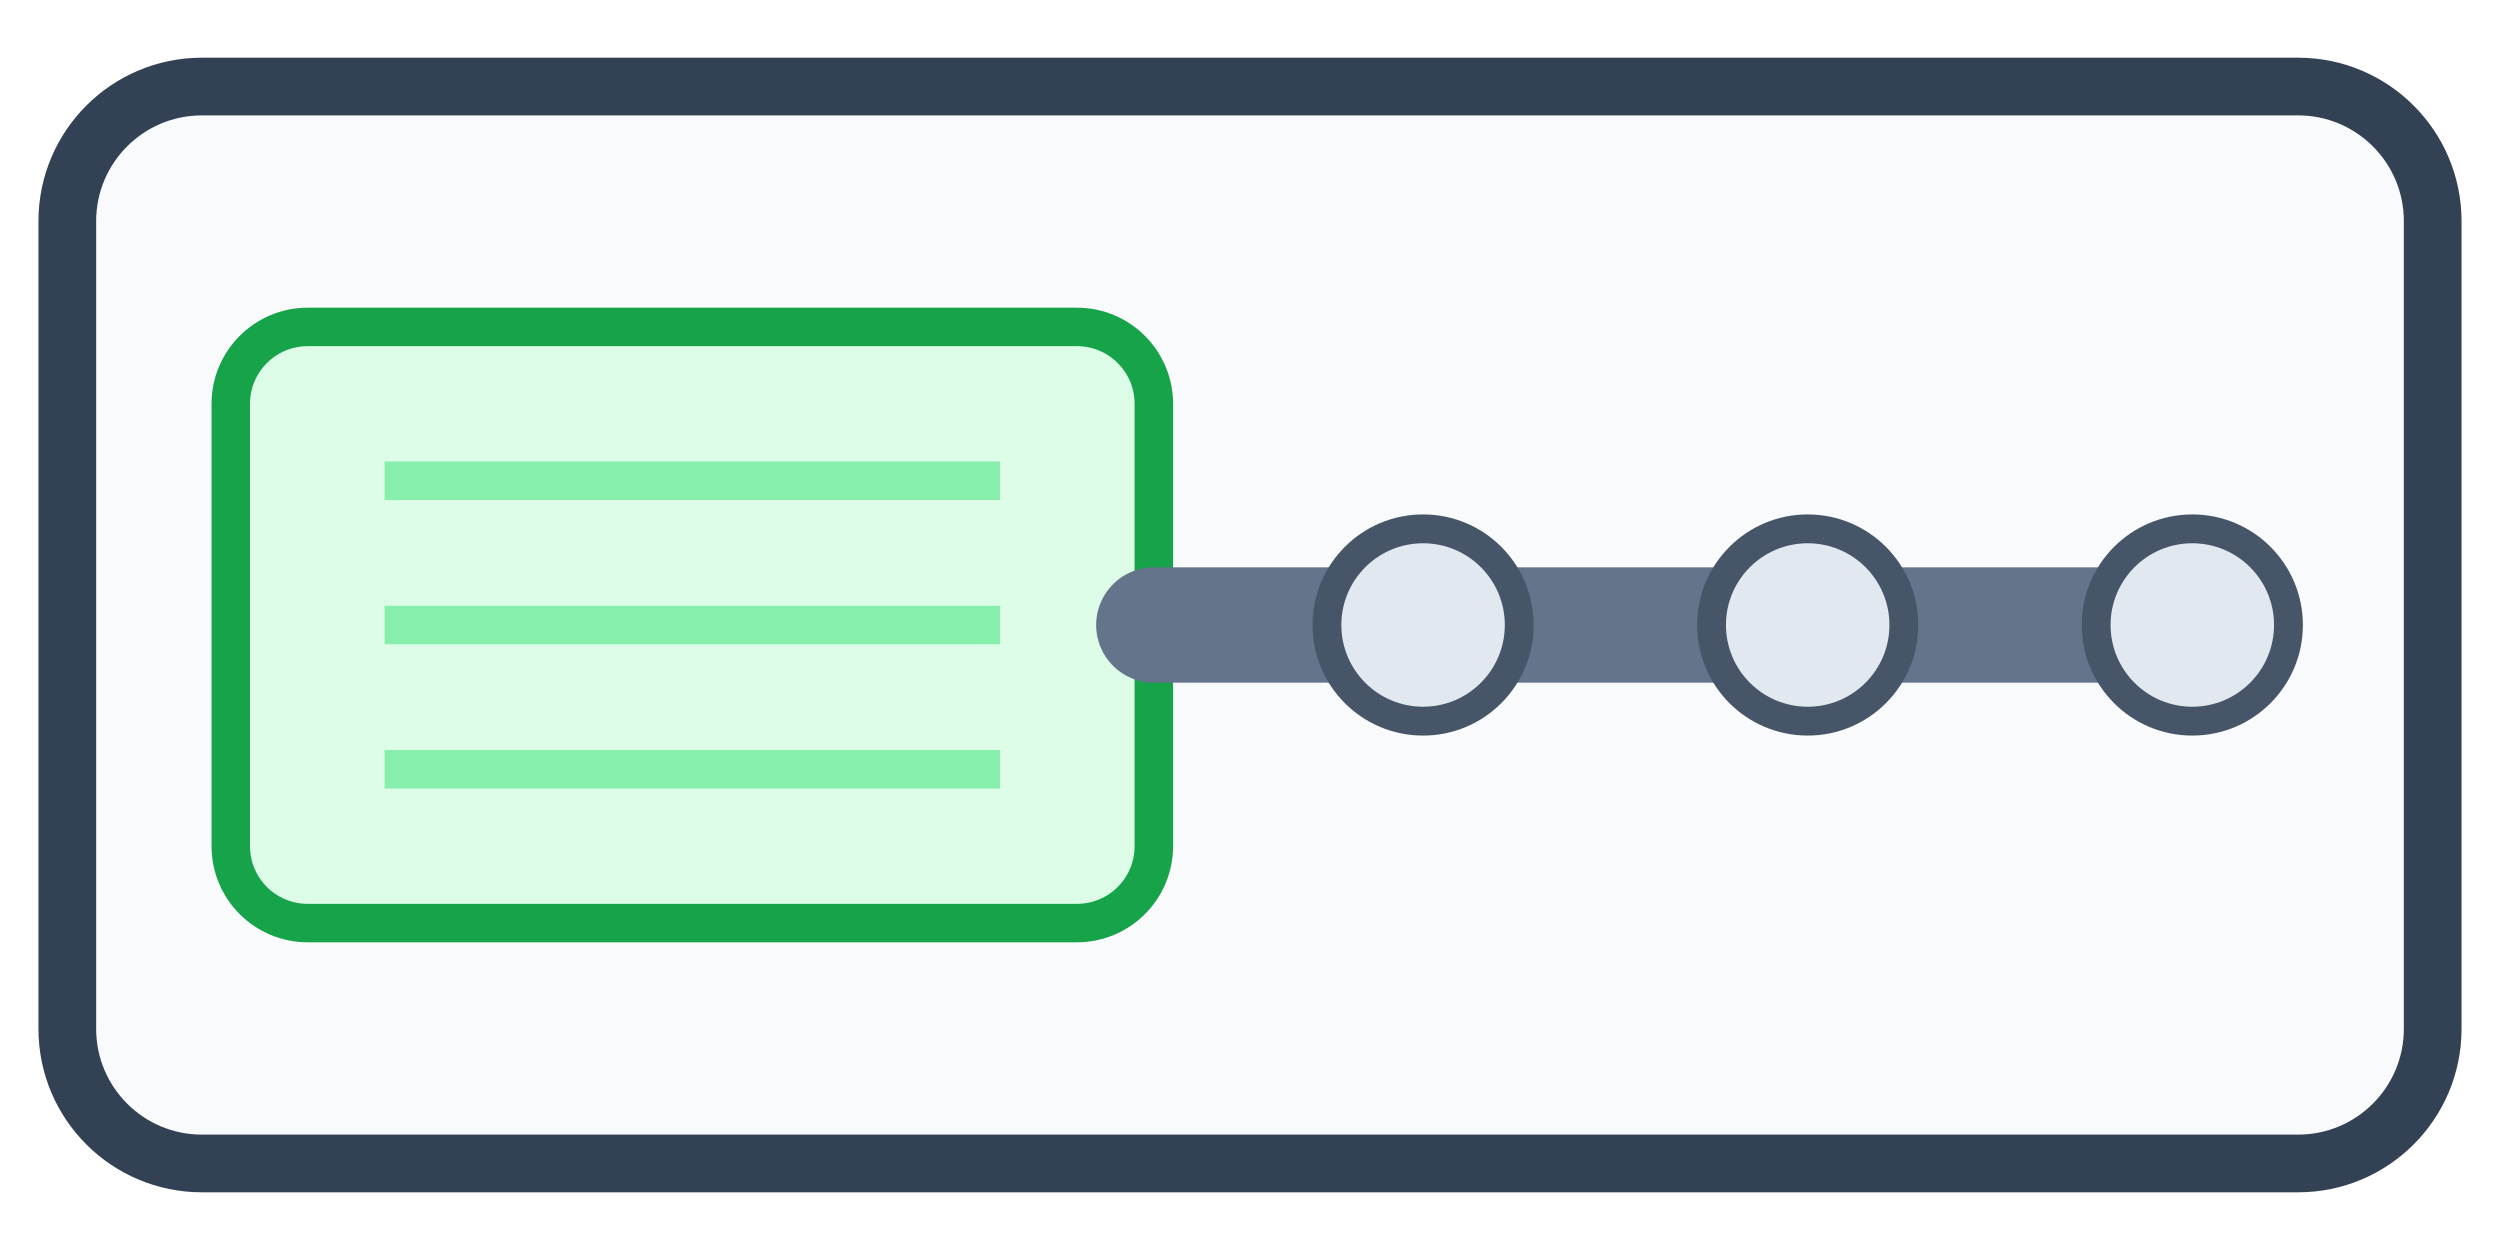
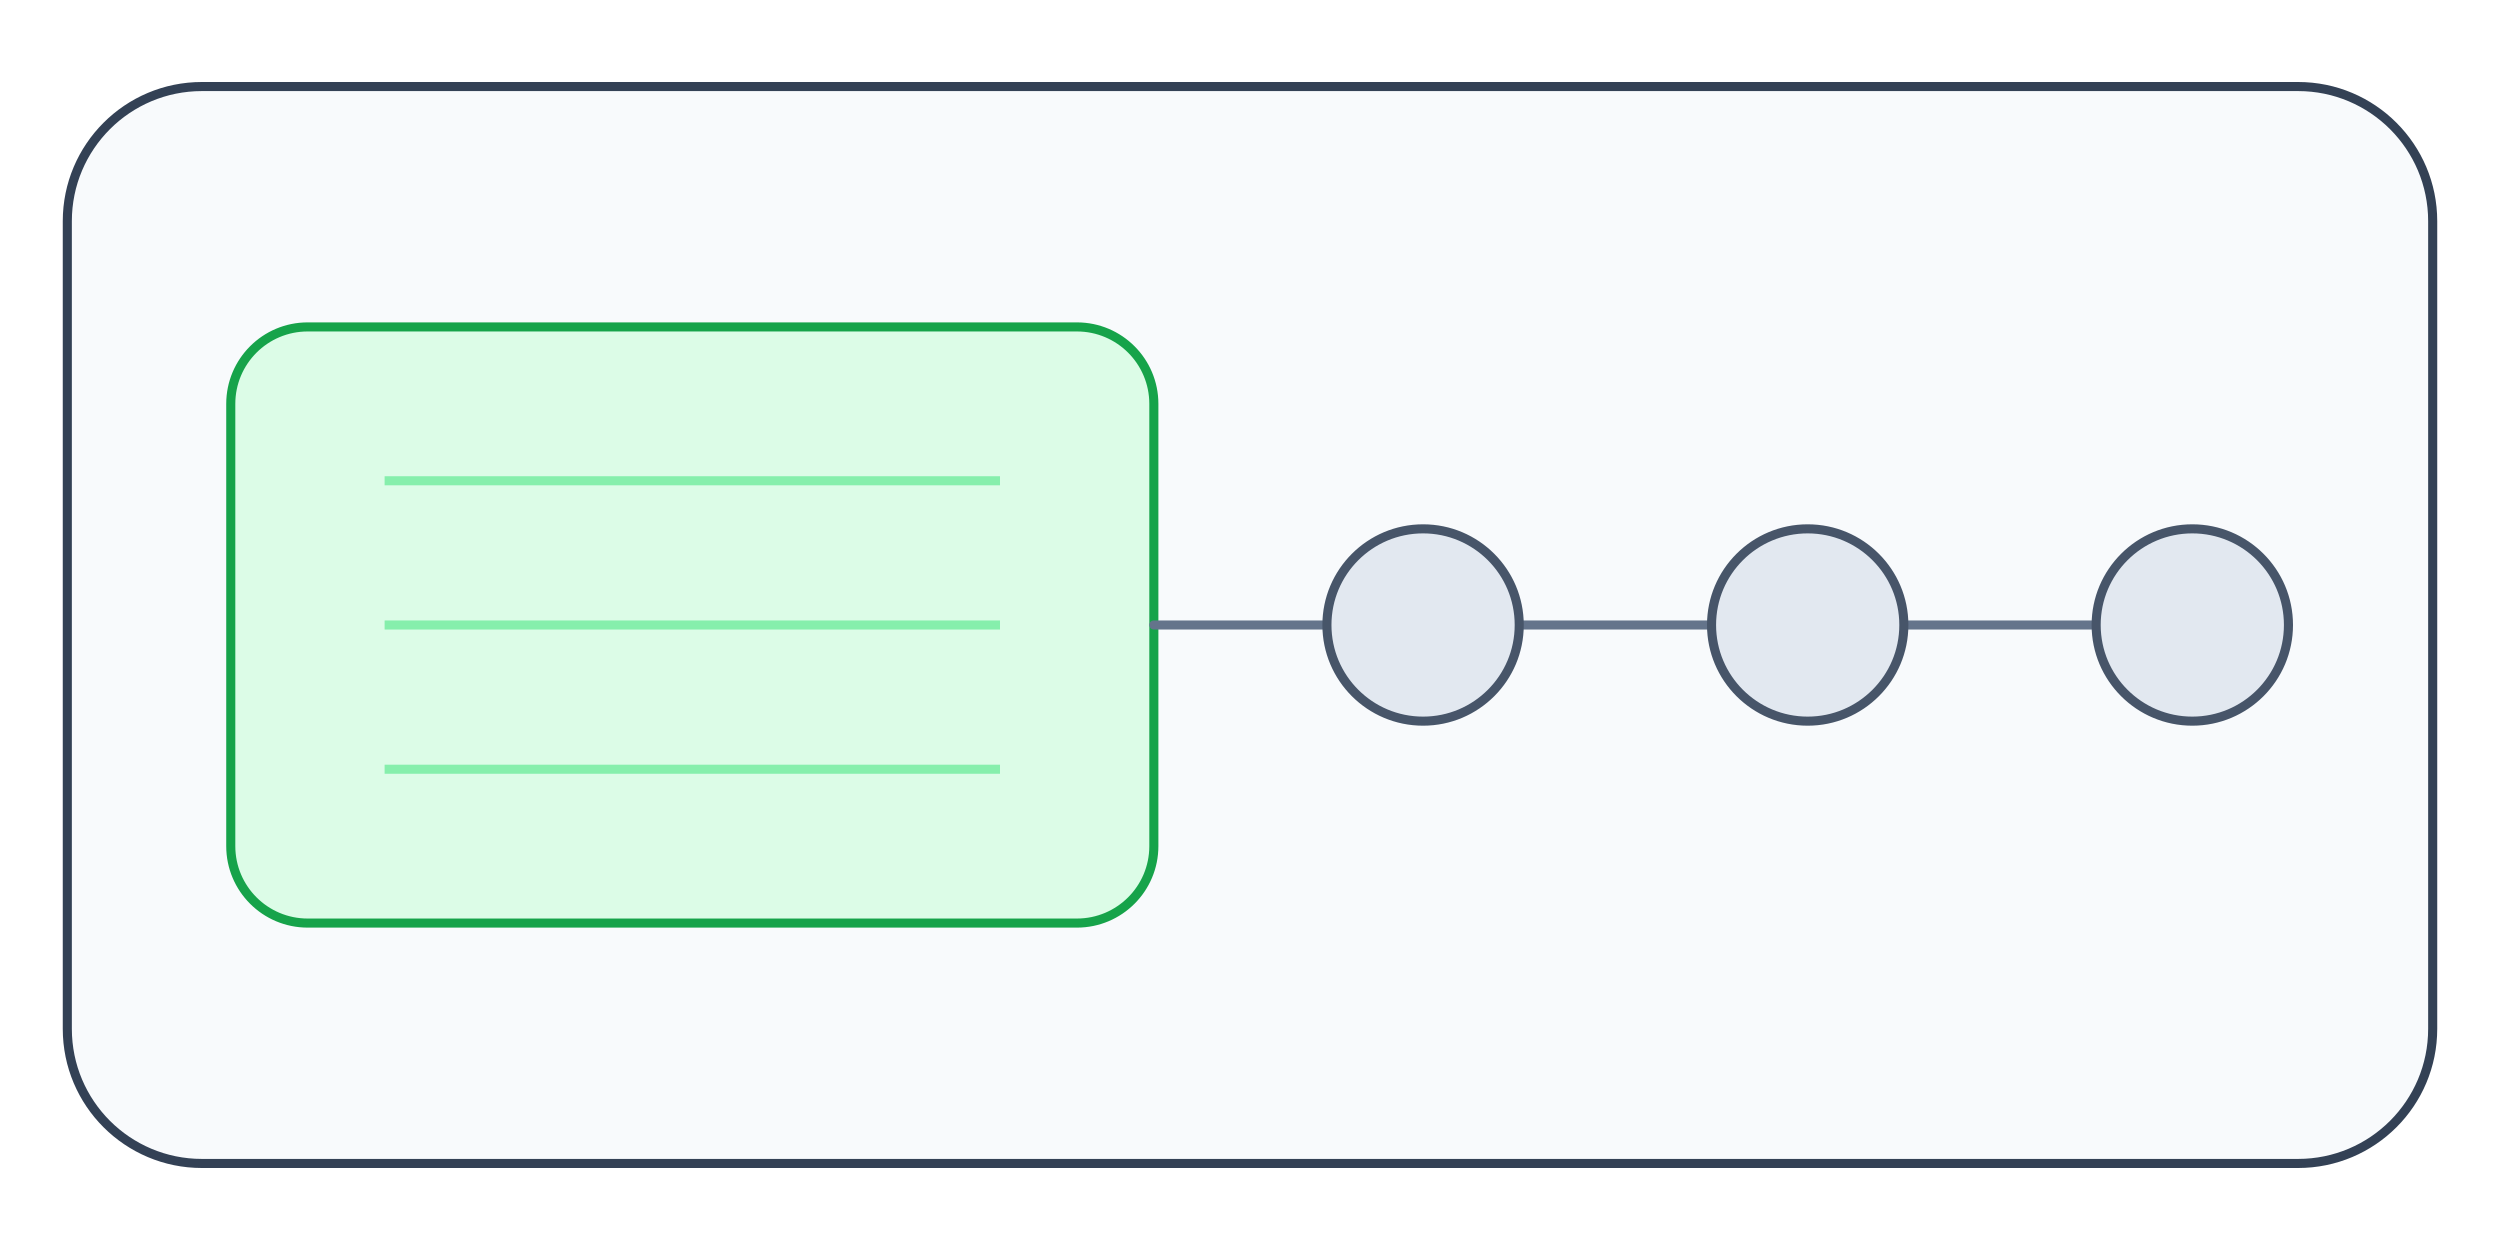
<svg xmlns="http://www.w3.org/2000/svg" viewBox="0 0 260 130" role="img" aria-label="Embaladora vista de cima">
+   <style>[stroke]{stroke-width:.25mm!important;vector-effect:non-scaling-stroke}</style>
  <rect x="7" y="9" width="246" height="112" rx="14" fill="#f8fafc" stroke="#334155" stroke-width="6" />
  <rect x="24" y="34" width="96" height="62" rx="8" fill="#dcfce7" stroke="#16a34a" stroke-width="4" />
  <path d="M40 50h64M40 65h64M40 80h64" stroke="#86efac" stroke-width="4" />
  <path d="M120 65h112" stroke="#64748b" stroke-width="12" stroke-linecap="round" />
  <circle cx="148" cy="65" r="10" fill="#e2e8f0" stroke="#475569" stroke-width="3" />
  <circle cx="188" cy="65" r="10" fill="#e2e8f0" stroke="#475569" stroke-width="3" />
  <circle cx="228" cy="65" r="10" fill="#e2e8f0" stroke="#475569" stroke-width="3" />
</svg>
